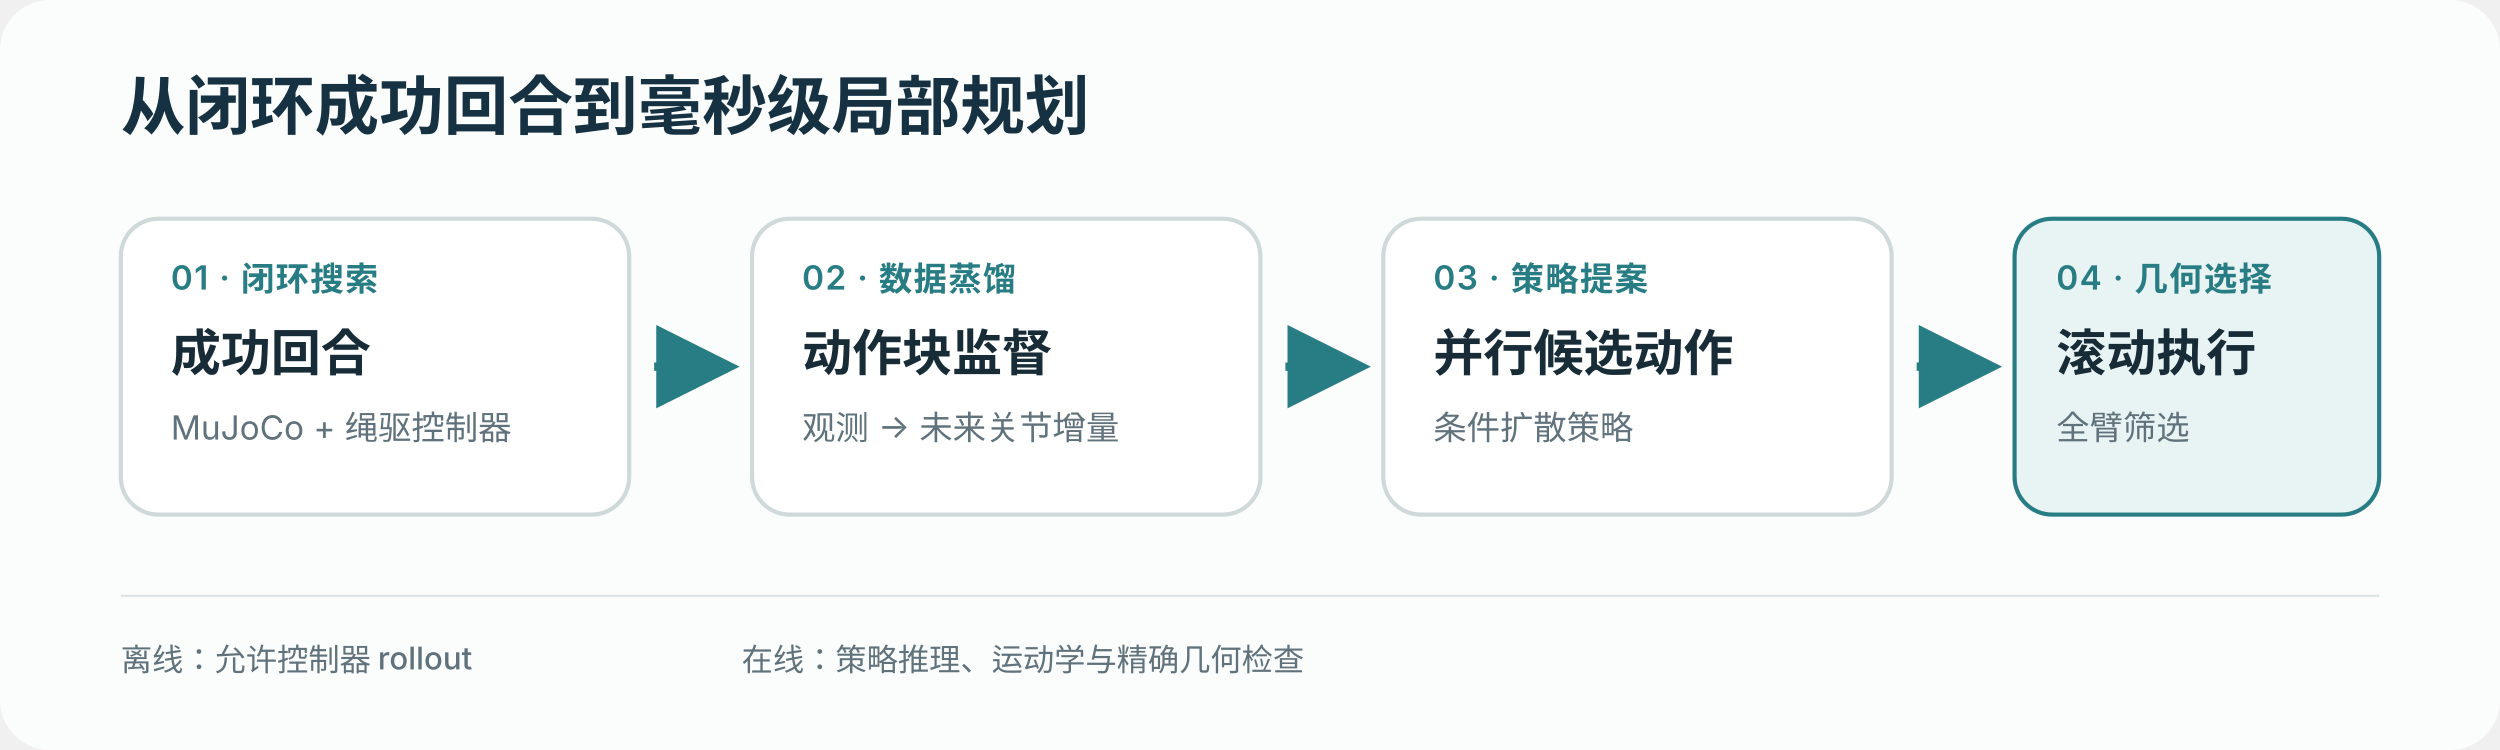
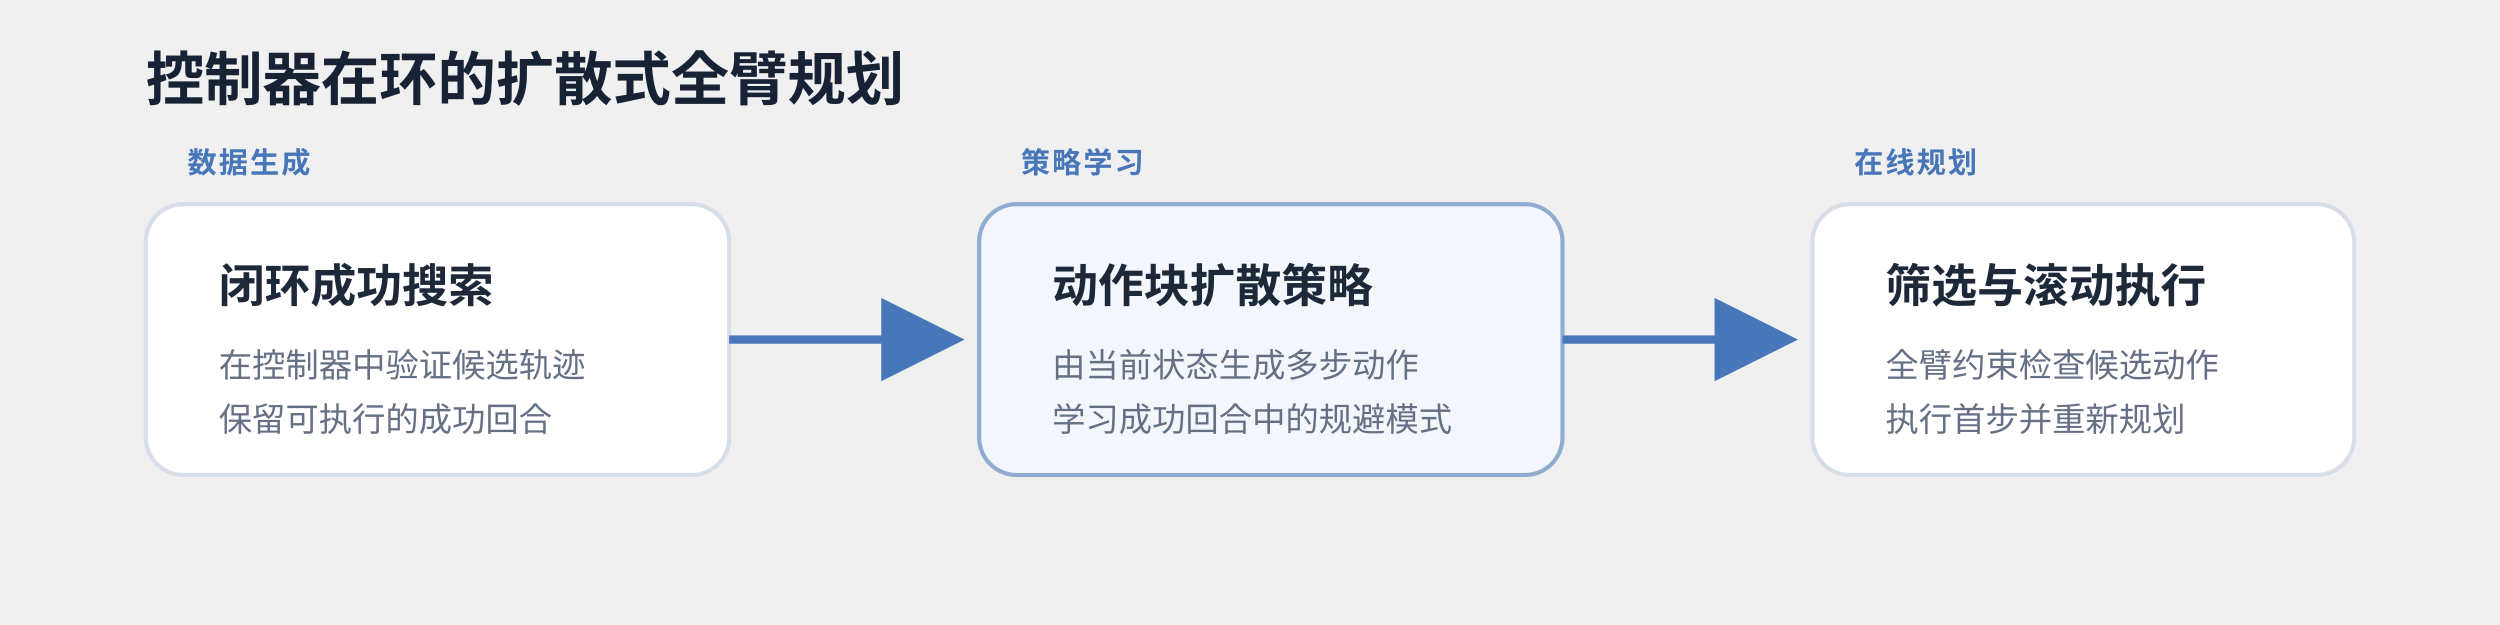
- <svg xmlns="http://www.w3.org/2000/svg" width="1200" height="360" viewBox="0 0 1200 360" role="img" aria-labelledby="title desc">
+ <svg xmlns="http://www.w3.org/2000/svg" viewBox="0 0 1200 300" role="img" aria-labelledby="title desc">
  <defs>
-     <marker id="arrow" markerWidth="10" markerHeight="10" refX="8" refY="5" orient="auto" markerUnits="strokeWidth">
-       <path d="M0,0 L10,5 L0,10 z" fill="#277d83" />
+     <marker id="arrow" markerWidth="10" markerHeight="10" refX="8" refY="5" orient="auto">
+       <path d="M0,0 L10,5 L0,10 Z" fill="#4777b8" />
    </marker>
    <style>
-       .title{font:700 31px -apple-system,BlinkMacSystemFont,"Segoe UI","PingFang SC","Microsoft YaHei",sans-serif;fill:#163242}
-       .step{font:600 16px -apple-system,BlinkMacSystemFont,"Segoe UI","PingFang SC","Microsoft YaHei",sans-serif;fill:#277d83;letter-spacing:.04em}
-       .head{font:700 24px -apple-system,BlinkMacSystemFont,"Segoe UI","PingFang SC","Microsoft YaHei",sans-serif;fill:#182c38}
-       .body{font:400 16px -apple-system,BlinkMacSystemFont,"Segoe UI","PingFang SC","Microsoft YaHei",sans-serif;fill:#60727c}
-       .note{font:500 15px -apple-system,BlinkMacSystemFont,"Segoe UI","PingFang SC","Microsoft YaHei",sans-serif;fill:#60727c}
+       .title{font:700 28px -apple-system,BlinkMacSystemFont,"Segoe UI","PingFang SC","Microsoft YaHei",sans-serif;fill:#172235}
+       .phase{font:600 14px -apple-system,BlinkMacSystemFont,"Segoe UI","PingFang SC","Microsoft YaHei",sans-serif;fill:#4777b8;letter-spacing:1px}
+       .label{font:700 22px -apple-system,BlinkMacSystemFont,"Segoe UI","PingFang SC","Microsoft YaHei",sans-serif;fill:#1d2939}
+       .sub{font:400 16px -apple-system,BlinkMacSystemFont,"Segoe UI","PingFang SC","Microsoft YaHei",sans-serif;fill:#667085}
    </style>
  </defs>
-   <rect width="1200" height="360" rx="24" fill="#fbfcfc" />
-   <text class="title" x="58" y="62">从闭环成功回合到毫秒级局部规划</text>
-   <g transform="translate(58 105)">
-     <rect width="244" height="142" rx="18" fill="#fff" stroke="#cfd9da" stroke-width="2" />
-     <text class="step" x="24" y="34">01 · 闭环搜索</text>
-     <text class="head" x="24" y="73">成功回合</text>
-     <text class="body" x="24" y="106">MuJoCo + 绳驱控制器</text>
-   </g>
-   <path d="M314 176 H347" fill="none" stroke="#277d83" stroke-width="4" marker-end="url(#arrow)" />
-   <g transform="translate(361 105)">
-     <rect width="244" height="142" rx="18" fill="#fff" stroke="#cfd9da" stroke-width="2" />
-     <text class="step" x="24" y="34">02 · 数据蒸馏</text>
-     <text class="head" x="24" y="73">动作块监督</text>
-     <text class="body" x="24" y="106">观测 → 未来关节增量</text>
-   </g>
-   <path d="M617 176 H650" fill="none" stroke="#277d83" stroke-width="4" marker-end="url(#arrow)" />
-   <g transform="translate(664 105)">
-     <rect width="244" height="142" rx="18" fill="#fff" stroke="#cfd9da" stroke-width="2" />
-     <text class="step" x="24" y="34">03 · 策略提案</text>
-     <text class="head" x="24" y="73">并行候选动作</text>
-     <text class="body" x="24" y="106">条件扩散策略</text>
-   </g>
-   <path d="M920 176 H953" fill="none" stroke="#277d83" stroke-width="4" marker-end="url(#arrow)" />
-   <g transform="translate(967 105)">
-     <rect width="175" height="142" rx="18" fill="#e8f3f3" stroke="#277d83" stroke-width="2" />
-     <text class="step" x="20" y="34">04 · 几何选择</text>
-     <text class="head" x="20" y="73">滚动执行</text>
-     <text class="body" x="20" y="106">全臂筛选</text>
-   </g>
-   <line x1="58" y1="286" x2="1142" y2="286" stroke="#dce4e5" />
-   <text class="note" x="58" y="322">离线：允许控制器 rollout</text>
-   <text class="note" x="356" y="322">在线：策略推理、运动学与精确几何检查</text>
+   <text class="title" x="70" y="48">控制器在环的扩散式全臂规划</text>
+   <text class="phase" x="90" y="83">数据生成</text>
+   <rect x="70" y="98" width="280" height="130" rx="18" fill="#ffffff" stroke="#d6deea" stroke-width="2" />
+   <text class="label" x="105" y="145">闭环成功搜索</text>
+   <text class="sub" x="105" y="181">在控制器中验证候选轨迹</text>
+   <text class="sub" x="105" y="207">保留可执行的成功回合</text>
+   <line x1="350" y1="163" x2="455" y2="163" stroke="#4777b8" stroke-width="4" marker-end="url(#arrow)" />
+   <text class="phase" x="490" y="83">策略学习</text>
+   <rect x="470" y="98" width="280" height="130" rx="18" fill="#f3f7fc" stroke="#90acd2" stroke-width="2" />
+   <text class="label" x="505" y="145">动作块扩散策略</text>
+   <text class="sub" x="505" y="181">由当前状态生成多步动作</text>
+   <text class="sub" x="505" y="207">学习成功回合中的规避模式</text>
+   <line x1="750" y1="163" x2="855" y2="163" stroke="#4777b8" stroke-width="4" marker-end="url(#arrow)" />
+   <text class="phase" x="890" y="83">在线规划</text>
+   <rect x="870" y="98" width="260" height="130" rx="18" fill="#ffffff" stroke="#d6deea" stroke-width="2" />
+   <text class="label" x="905" y="145">筛选与滚动执行</text>
+   <text class="sub" x="905" y="181">全臂约束检查候选动作</text>
+   <text class="sub" x="905" y="207">执行首步并重新规划</text>
</svg>
